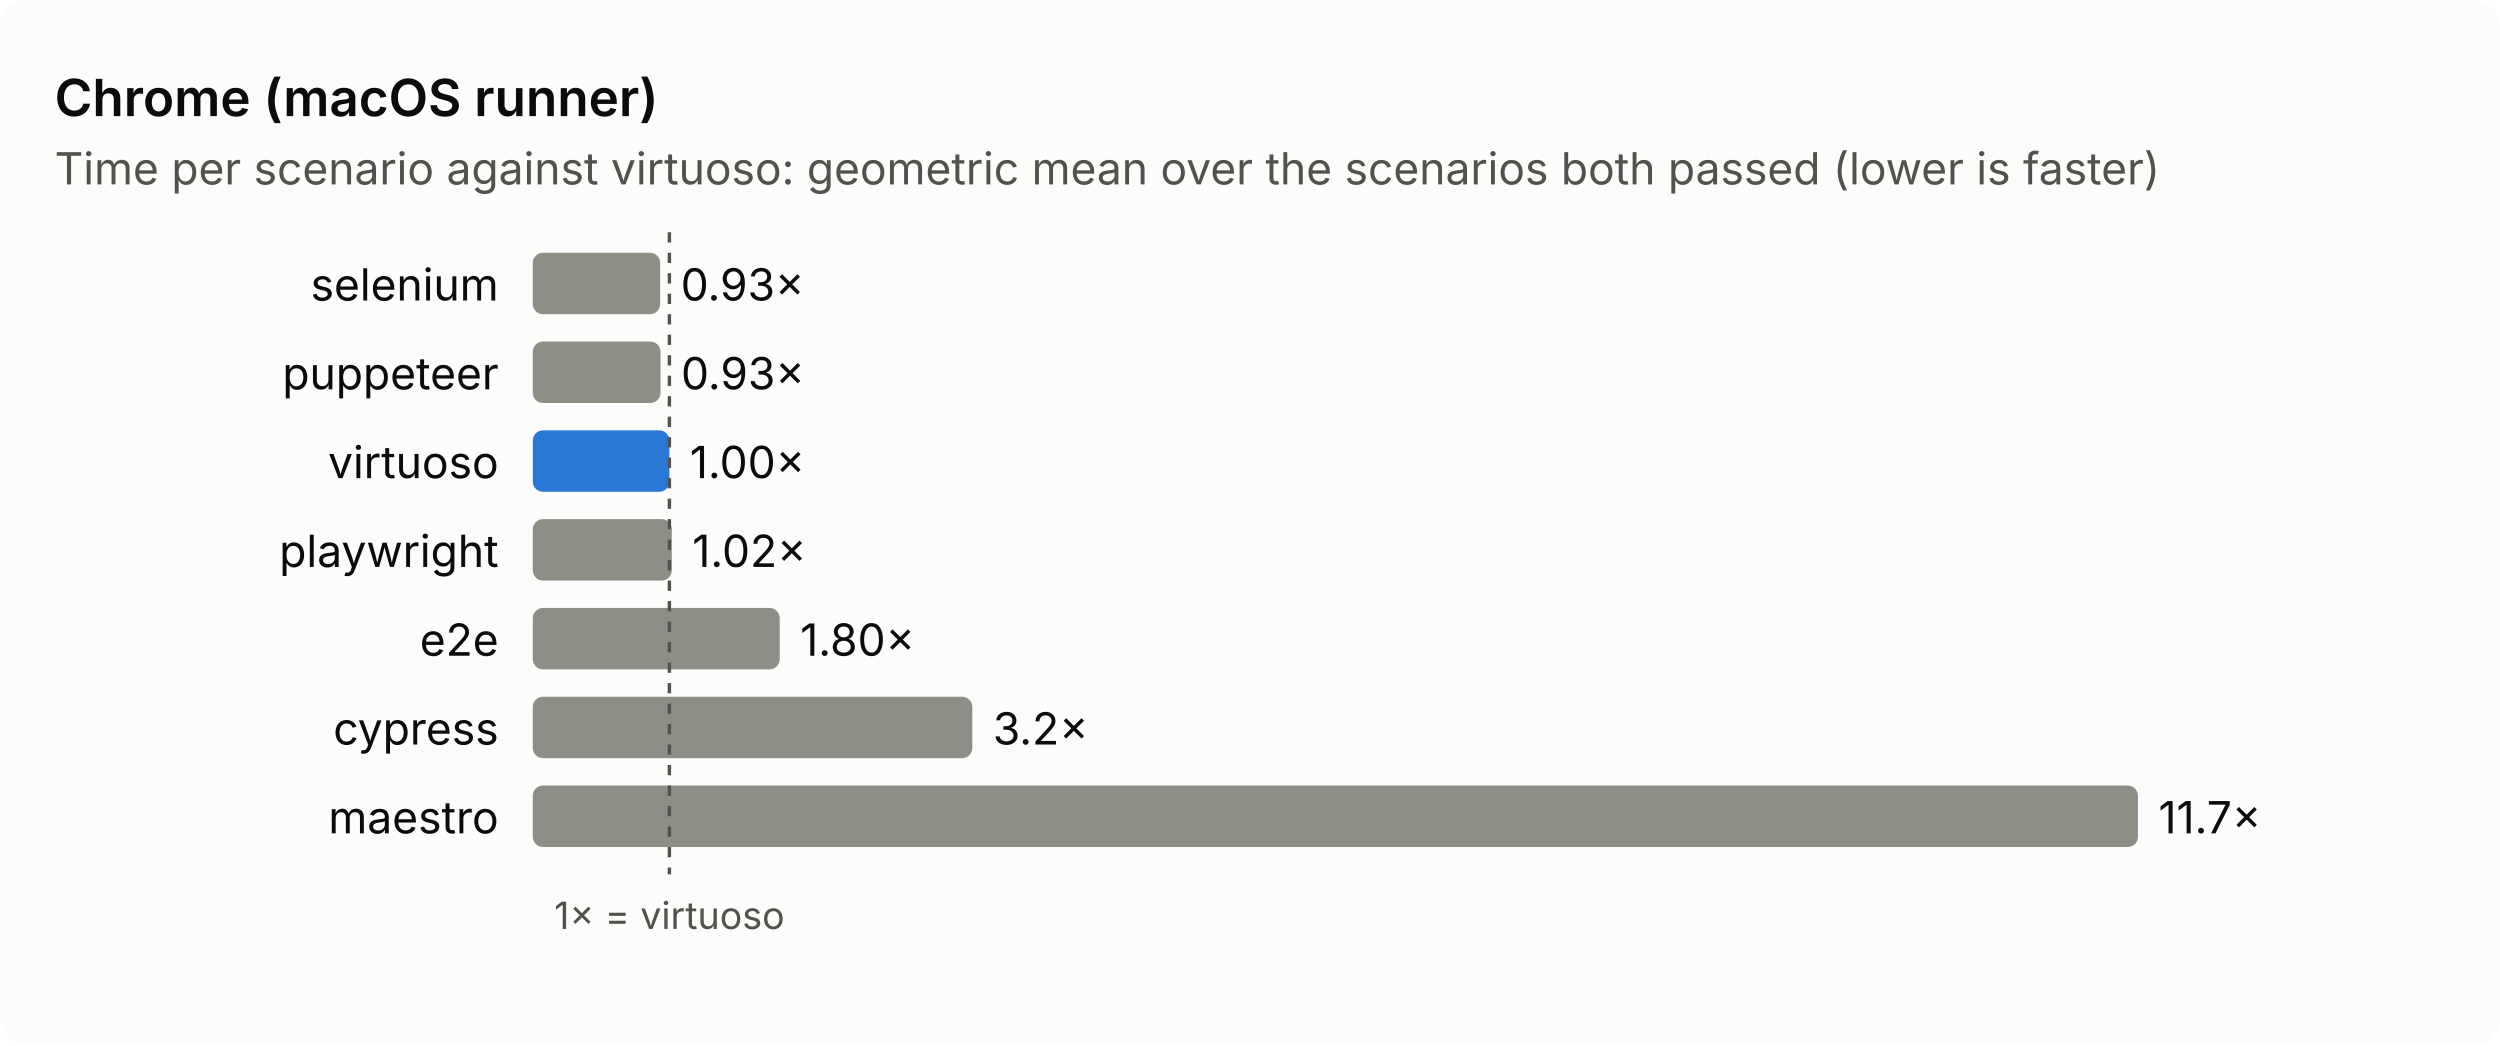
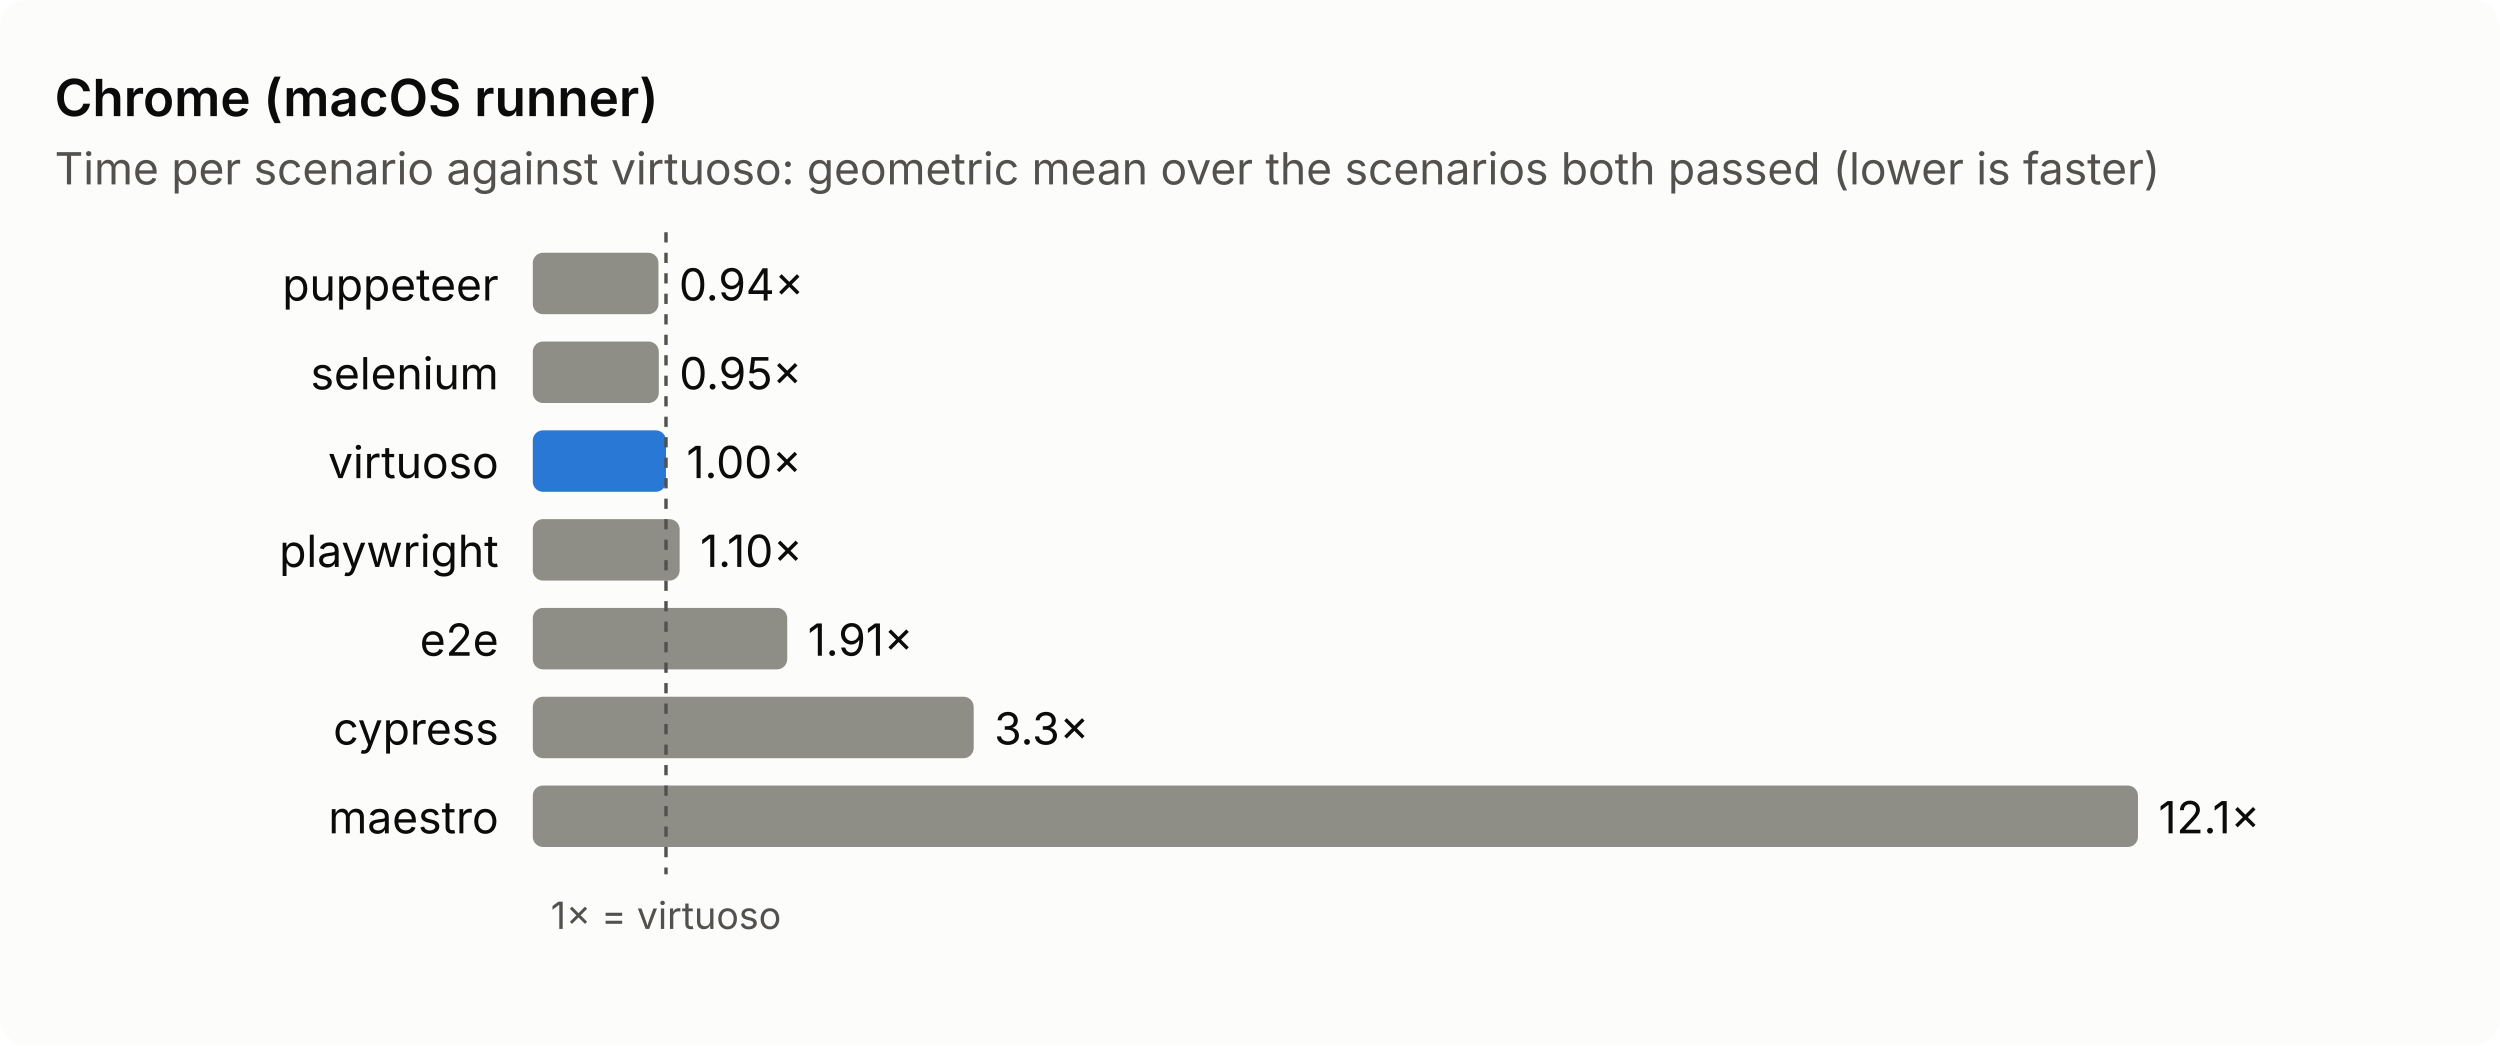
<svg xmlns="http://www.w3.org/2000/svg" viewBox="0 0 732 306" width="732" height="306" role="img" aria-label="Chrome (macOS runner): time per scenario against virtuoso">
  <style>text{font:13px system-ui,-apple-system,'Segoe UI',sans-serif;fill:#0b0b0b}.sub,.axis{fill:#52514e}.axis{font-size:11px}.title{font-size:15px;font-weight:600}.bg{fill:#fcfcfb}.bar{fill:#8f8e86}.base{fill:#2a78d6}.ref{stroke:#52514e;stroke-dasharray:3 3}@media (prefers-color-scheme: dark){.bg{fill:#1a1a19}text{fill:#f0efec}.sub,.axis{fill:#c3c2b7}.base{fill:#3987e5}.ref{stroke:#c3c2b7}}</style>
  <rect class="bg" width="732" height="306" rx="8" />
  <text class="title" x="16" y="34.0">Chrome (macOS runner)</text>
  <text class="sub" x="16" y="54.0">Time per scenario against virtuoso: geometric mean over the scenarios both passed (lower is faster)</text>
-   <text x="146.0" y="88.0" text-anchor="end">selenium</text>
-   <rect class="bar" x="156" y="74.0" width="37.3" height="18" rx="3" />
-   <text x="199.3" y="88.0">0.93×</text>
-   <text x="146.0" y="114.0" text-anchor="end">puppeteer</text>
-   <rect class="bar" x="156" y="100.0" width="37.4" height="18" rx="3" />
-   <text x="199.4" y="114.0">0.93×</text>
+   <text x="146.0" y="88.0" text-anchor="end">puppeteer</text>
+   <rect class="bar" x="156" y="74.0" width="36.8" height="18" rx="3" />
+   <text x="198.8" y="88.0">0.94×</text>
+   <text x="146.0" y="114.0" text-anchor="end">selenium</text>
+   <rect class="bar" x="156" y="100.0" width="36.9" height="18" rx="3" />
+   <text x="198.9" y="114.0">0.95×</text>
  <text x="146.0" y="140.0" text-anchor="end">virtuoso</text>
-   <rect class="bar base" x="156" y="126.0" width="40.0" height="18" rx="3" />
-   <text x="202.0" y="140.0">1.00×</text>
+   <rect class="bar base" x="156" y="126.0" width="39.0" height="18" rx="3" />
+   <text x="201.0" y="140.0">1.00×</text>
  <text x="146.0" y="166.0" text-anchor="end">playwright</text>
-   <rect class="bar" x="156" y="152.0" width="40.7" height="18" rx="3" />
-   <text x="202.7" y="166.0">1.02×</text>
+   <rect class="bar" x="156" y="152.0" width="43.0" height="18" rx="3" />
+   <text x="205.0" y="166.0">1.10×</text>
  <text x="146.0" y="192.0" text-anchor="end">e2e</text>
-   <rect class="bar" x="156" y="178.0" width="72.3" height="18" rx="3" />
-   <text x="234.3" y="192.0">1.80×</text>
+   <rect class="bar" x="156" y="178.0" width="74.5" height="18" rx="3" />
+   <text x="236.5" y="192.0">1.91×</text>
  <text x="146.0" y="218.0" text-anchor="end">cypress</text>
-   <rect class="bar" x="156" y="204.0" width="128.7" height="18" rx="3" />
-   <text x="290.7" y="218.0">3.2×</text>
+   <rect class="bar" x="156" y="204.0" width="129.1" height="18" rx="3" />
+   <text x="291.1" y="218.0">3.3×</text>
  <text x="146.0" y="244.0" text-anchor="end">maestro</text>
  <rect class="bar" x="156" y="230.0" width="470.0" height="18" rx="3" />
-   <text x="632.0" y="244.0">11.7×</text>
-   <line class="ref" x1="196.0" y1="68.0" x2="196.0" y2="256.0" />
-   <text class="axis" x="196.0" y="272.0" text-anchor="middle">1× = virtuoso</text>
+   <text x="632.0" y="244.0">12.1×</text>
+   <line class="ref" x1="195.0" y1="68.0" x2="195.0" y2="256.0" />
+   <text class="axis" x="195.0" y="272.0" text-anchor="middle">1× = virtuoso</text>
</svg>
